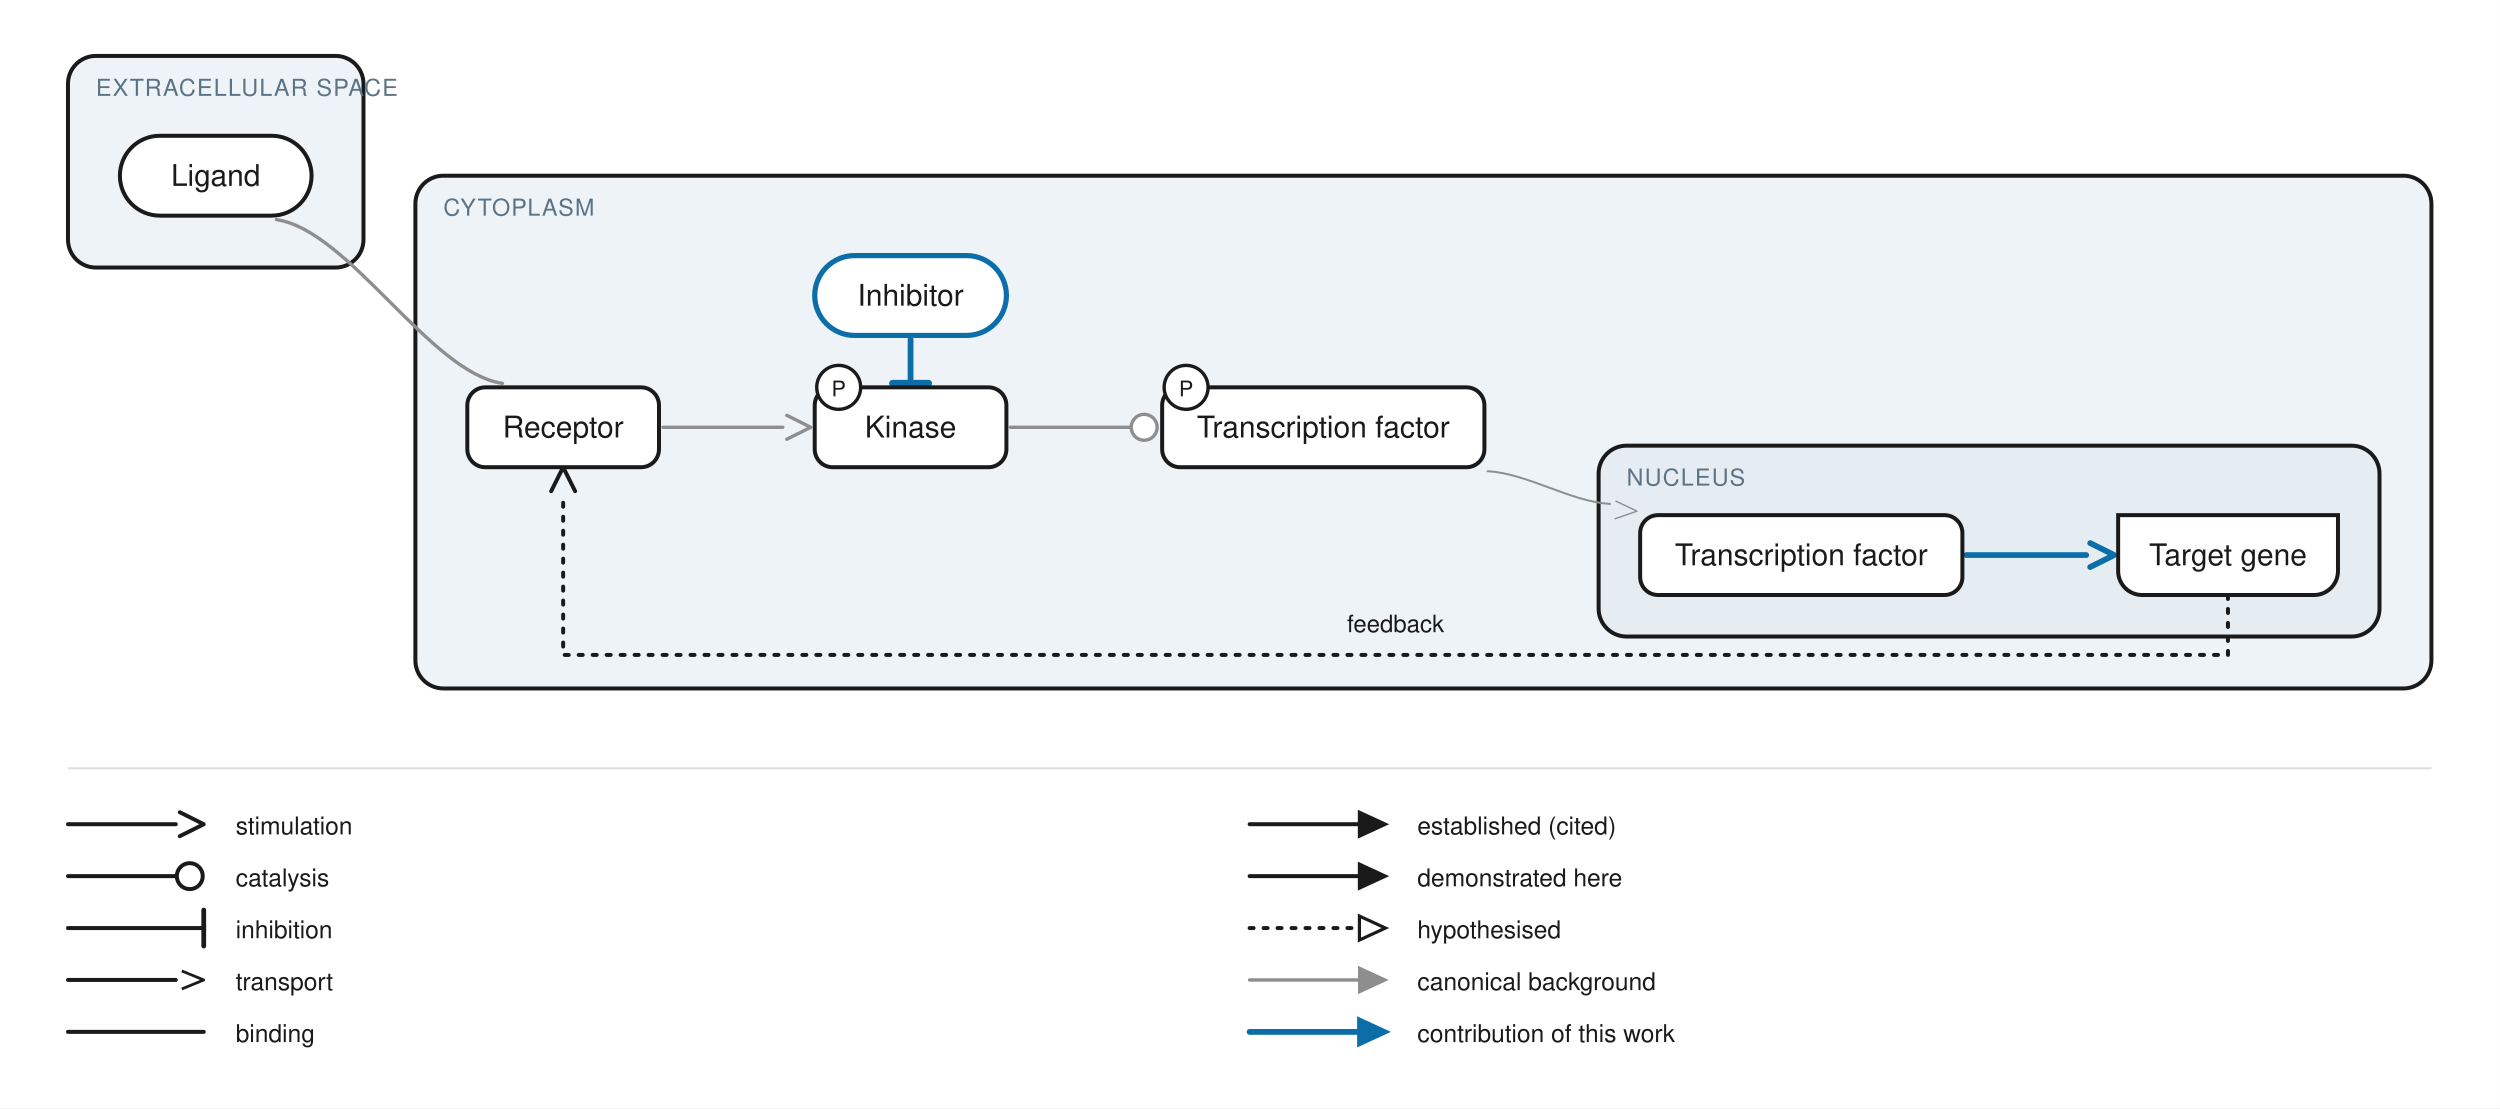
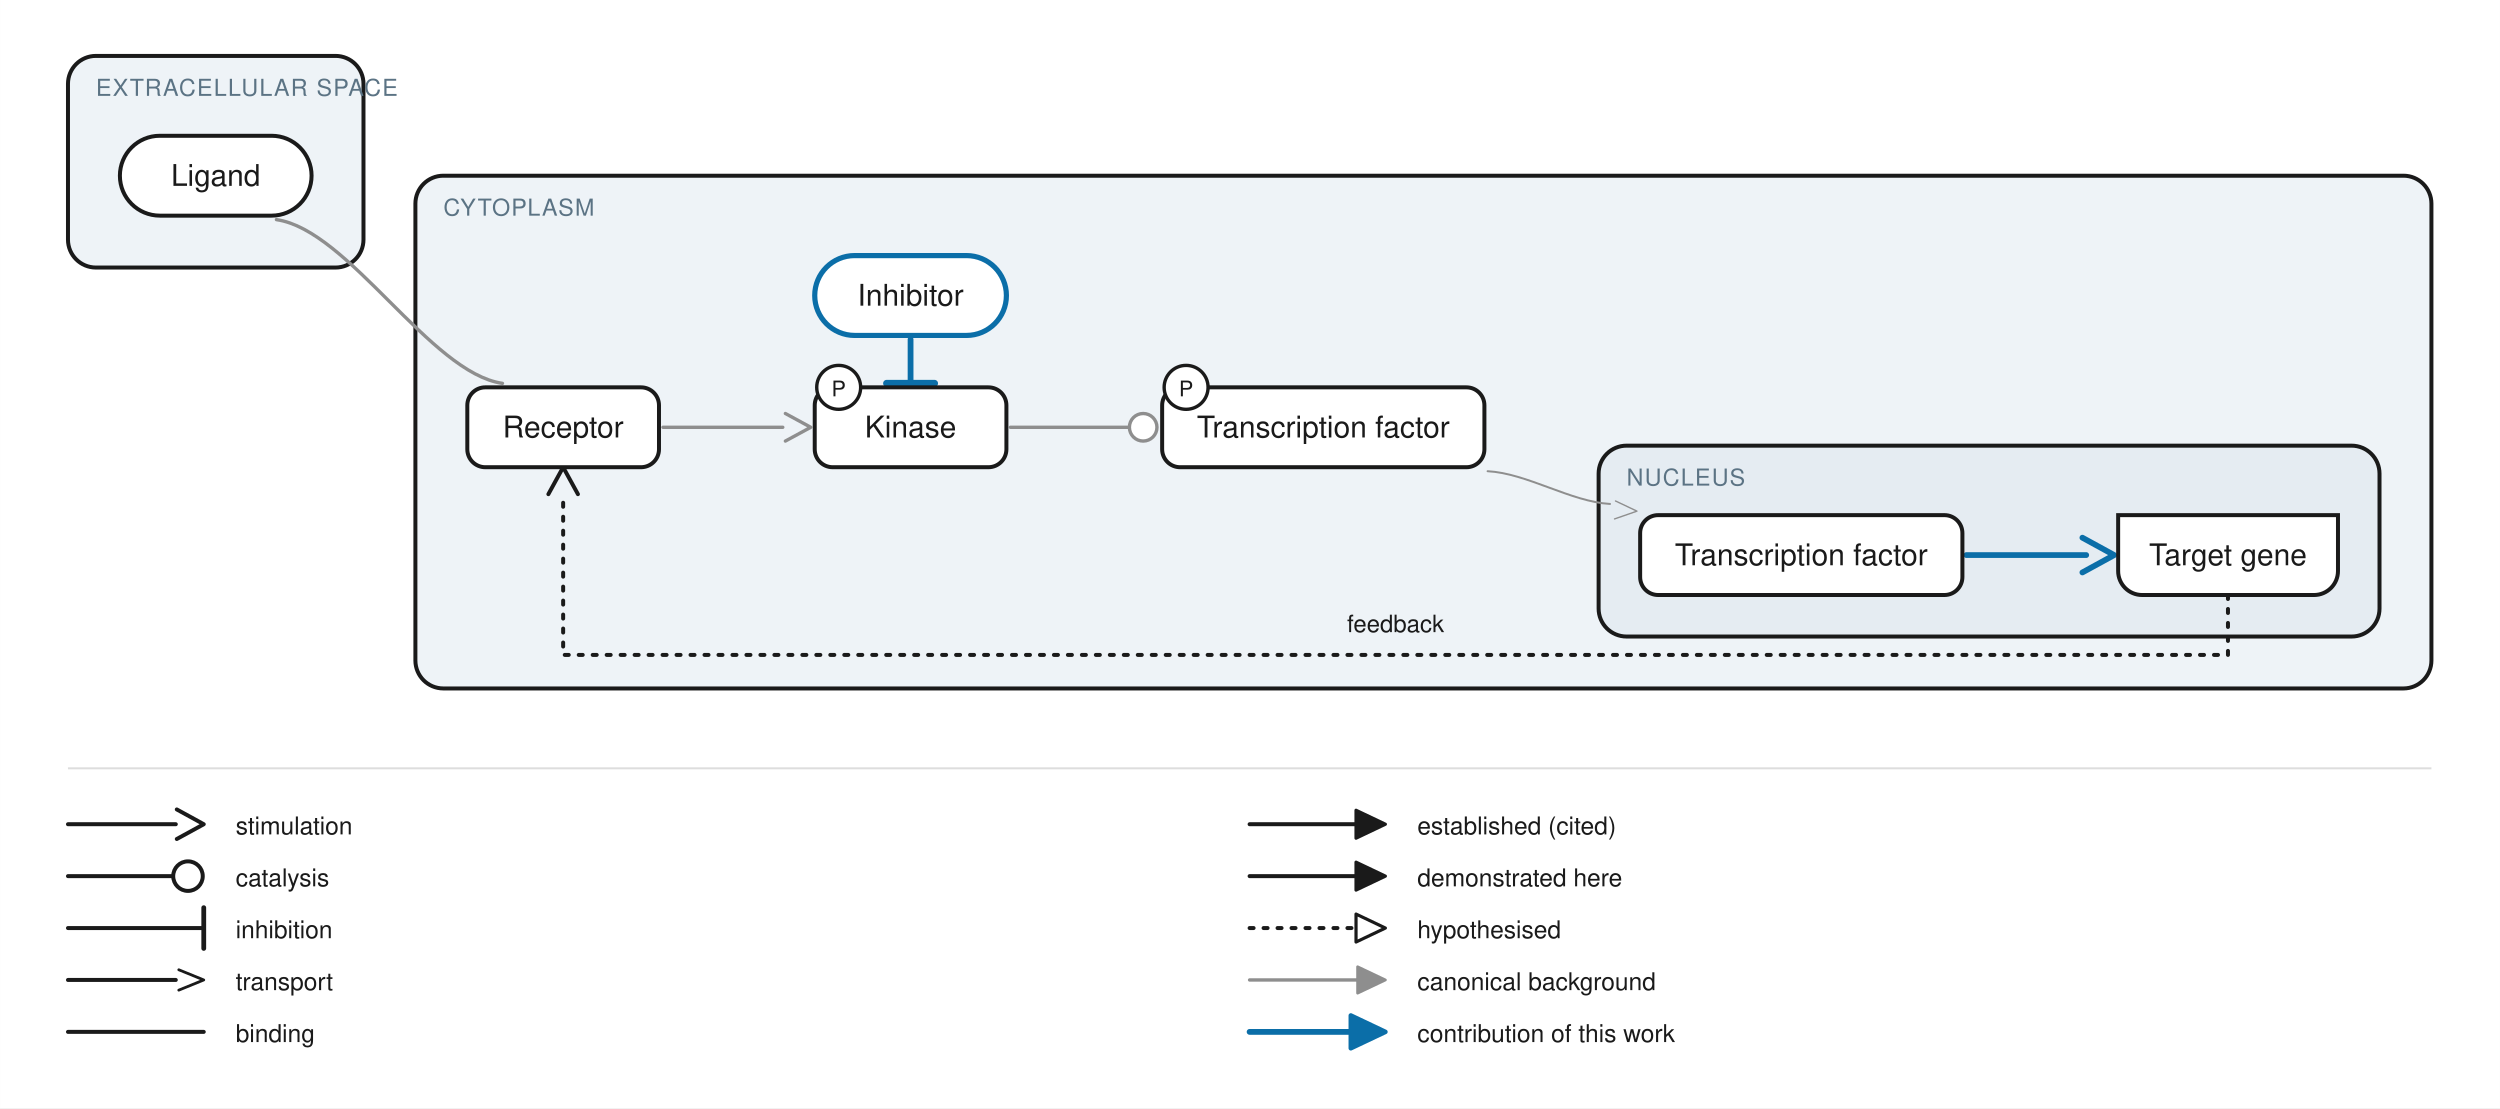
<svg xmlns="http://www.w3.org/2000/svg" viewBox="0 0 1252 555" width="178.0mm" height="78.9mm" font-family="Helvetica, Arial, sans-serif">
  <rect x="0" y="0" width="1252" height="555" fill="#ffffff" />
  <rect x="34.0" y="28.0" width="148.0" height="106.0" rx="14" fill="#eef3f7" stroke="#1a1a1a" stroke-width="2.0" />
  <text x="48.0" y="48.0" font-size="11.7" fill="#5b7384" letter-spacing="0.6">EXTRACELLULAR SPACE</text>
  <rect x="208.0" y="88.0" width="1009.7" height="256.8" rx="14" fill="#eef3f7" stroke="#1a1a1a" stroke-width="2.0" />
  <text x="222.0" y="108.0" font-size="11.7" fill="#5b7384" letter-spacing="0.6">CYTOPLASM</text>
  <rect x="800.6" y="223.2" width="391.1" height="95.6" rx="14" fill="#e5ecf2" stroke="#1a1a1a" stroke-width="2.0" />
  <text x="814.6" y="243.2" font-size="11.7" fill="#5b7384" letter-spacing="0.6">NUCLEUS</text>
  <path d="M138.4,110.0 C174.6,115.2 215.4,186.8 251.6,192.0" fill="none" stroke="#8e8e8e" stroke-width="1.7" stroke-linecap="round" stroke-linejoin="round" />
  <path d="M332.0,214.0 C351.2,214.0 372.8,214.0 392.0,214.0" fill="none" stroke="#8e8e8e" stroke-width="1.7" stroke-linecap="round" stroke-linejoin="round" />
  <g transform="translate(406.0,214.0) rotate(0.0)">
-     <path d="M-12,-6 L0,0 L-12,6" fill="none" stroke="#8e8e8e" stroke-width="1.7" stroke-linejoin="round" stroke-linecap="round" />
+     <path d="M-12.7,-6.9 L0,0 L-12.7,6.9" fill="none" stroke="#8e8e8e" stroke-width="1.7" stroke-linejoin="round" stroke-linecap="round" />
  </g>
  <path d="M506.0,214.0 C525.5,214.0 547.5,214.0 567.0,214.0" fill="none" stroke="#8e8e8e" stroke-width="1.7" stroke-linecap="round" stroke-linejoin="round" />
  <g transform="translate(580.0,214.0) rotate(0.0)">
-     <circle cx="-7" cy="0" r="6.5" fill="#ffffff" stroke="#8e8e8e" stroke-width="1.7" />
+     <circle cx="-7.5" cy="0" r="6.9" fill="#ffffff" stroke="#8e8e8e" stroke-width="1.7" />
  </g>
  <path d="M745.0,236.0 C764.6,237.0 786.7,251.3 806.3,252.4" fill="none" stroke="#8e8e8e" stroke-width="1.0" stroke-linecap="round" stroke-linejoin="round" />
  <g transform="translate(819.8,256.0) rotate(3.1)">
-     <path d="M-11,-4.5 L0,0 L-11,4.5" fill="none" stroke="#8e8e8e" stroke-width="0.7" stroke-linejoin="round" />
+     <path d="M-11.0,-4.5 L0,0 L-11.0,4.5" fill="none" stroke="#8e8e8e" stroke-width="0.7" stroke-linejoin="round" stroke-linecap="round" />
  </g>
  <path d="M984.8,278.0 C1004.0,278.0 1025.6,278.0 1044.8,278.0" fill="none" stroke="#0b6ea8" stroke-width="2.9" stroke-linecap="round" stroke-linejoin="round" />
  <g transform="translate(1058.8,278.0) rotate(0.0)">
-     <path d="M-12,-6 L0,0 L-12,6" fill="none" stroke="#0b6ea8" stroke-width="2.9" stroke-linejoin="round" stroke-linecap="round" />
+     <path d="M-15.9,-8.7 L0,0 L-15.9,8.7" fill="none" stroke="#0b6ea8" stroke-width="2.9" stroke-linejoin="round" stroke-linecap="round" />
  </g>
-   <path d="M456.0,170.0 C456.0,171.3 456.0,189.7 456.0,191.0" fill="none" stroke="#0b6ea8" stroke-width="2.9" stroke-linecap="round" stroke-linejoin="round" />
+   <path d="M456.0,170.0 C456.0,176.7 456.0,184.3 456.0,191.0" fill="none" stroke="#0b6ea8" stroke-width="2.9" stroke-linecap="round" stroke-linejoin="round" />
  <g transform="translate(456.0,192.0) rotate(90.0)">
-     <path d="M0,-9 L0,9" stroke="#0b6ea8" stroke-width="3.5" stroke-linecap="round" />
+     <path d="M0,-12.0 L0,12.0" stroke="#0b6ea8" stroke-width="3.5" stroke-linecap="round" />
  </g>
  <path d="M1115.8,298.0 L1115.8,328.0 L282.0,328.0 L282.0,248.0" fill="none" stroke="#1a1a1a" stroke-width="2.0" stroke-dasharray="2 5" stroke-linecap="round" stroke-linejoin="round" />
  <g transform="translate(282.0,234.0) rotate(-90.0)">
-     <path d="M-12,-6 L0,0 L-12,6" fill="none" stroke="#1a1a1a" stroke-width="2.0" stroke-linejoin="round" stroke-linecap="round" />
+     <path d="M-13.5,-7.4 L0,0 L-13.5,7.4" fill="none" stroke="#1a1a1a" stroke-width="2.0" stroke-linejoin="round" stroke-linecap="round" />
  </g>
  <text x="698.9" y="316.6" font-size="12.0" text-anchor="middle" fill="#1a1a1a">feedback</text>
  <rect x="60.0" y="68.0" width="96.0" height="40.0" rx="20.0" fill="#ffffff" stroke="#1a1a1a" stroke-width="2.0" />
  <text x="108.0" y="93.1" font-size="15.0" text-anchor="middle" fill="#1a1a1a">Ligand</text>
  <rect x="234.0" y="194.0" width="96.0" height="40.0" rx="9" fill="#ffffff" stroke="#1a1a1a" stroke-width="2.0" />
  <text x="282.0" y="219.1" font-size="15.0" text-anchor="middle" fill="#1a1a1a">Receptor</text>
  <rect x="408.0" y="194.0" width="96.0" height="40.0" rx="9" fill="#ffffff" stroke="#1a1a1a" stroke-width="2.0" />
  <text x="456.0" y="219.1" font-size="15.0" text-anchor="middle" fill="#1a1a1a">Kinase</text>
  <circle cx="420.0" cy="194.0" r="11" fill="#ffffff" stroke="#1a1a1a" stroke-width="1.7" />
  <text x="420.0" y="198.5" font-size="10.8" text-anchor="middle" fill="#1a1a1a">P</text>
  <rect x="582.0" y="194.0" width="161.4" height="40.0" rx="9" fill="#ffffff" stroke="#1a1a1a" stroke-width="2.0" />
  <text x="662.7" y="219.1" font-size="15.0" text-anchor="middle" fill="#1a1a1a">Transcription factor</text>
  <circle cx="594.0" cy="194.0" r="11" fill="#ffffff" stroke="#1a1a1a" stroke-width="1.7" />
  <text x="594.0" y="198.5" font-size="10.8" text-anchor="middle" fill="#1a1a1a">P</text>
  <rect x="821.4" y="258.0" width="161.4" height="40.0" rx="9" fill="#ffffff" stroke="#1a1a1a" stroke-width="2.0" />
  <text x="902.1" y="283.1" font-size="15.0" text-anchor="middle" fill="#1a1a1a">Transcription factor</text>
  <path d="M1060.8,258.0 h110.1 v28.0 a12,12 0 0 1 -12,12 h-86.1 a12,12 0 0 1 -12,-12 z" fill="#ffffff" stroke="#1a1a1a" stroke-width="2.0" />
  <text x="1115.8" y="283.1" font-size="15.0" text-anchor="middle" fill="#1a1a1a">Target gene</text>
  <rect x="408.0" y="128.0" width="96.0" height="40.0" rx="20.0" fill="#ffffff" stroke="#0b6ea8" stroke-width="2.6" />
  <text x="456.0" y="153.1" font-size="15.0" text-anchor="middle" fill="#1a1a1a">Inhibitor</text>
  <line x1="34.0" y1="384.8" x2="1217.7" y2="384.8" stroke="#dddddd" stroke-width="1" />
  <line x1="34.0" y1="412.8" x2="88.0" y2="412.8" stroke="#1a1a1a" stroke-width="2.0" stroke-linecap="round" />
  <g transform="translate(102.0,412.8) rotate(0.0)">
-     <path d="M-12,-6 L0,0 L-12,6" fill="none" stroke="#1a1a1a" stroke-width="2.0" stroke-linejoin="round" stroke-linecap="round" />
+     <path d="M-13.5,-7.4 L0,0 L-13.5,7.4" fill="none" stroke="#1a1a1a" stroke-width="2.0" stroke-linejoin="round" stroke-linecap="round" />
  </g>
  <text x="118.0" y="417.9" font-size="12.3" fill="#1a1a1a">stimulation</text>
  <line x1="34.0" y1="438.8" x2="89.0" y2="438.8" stroke="#1a1a1a" stroke-width="2.0" stroke-linecap="round" />
  <g transform="translate(102.0,438.8) rotate(0.0)">
-     <circle cx="-7" cy="0" r="6.5" fill="#ffffff" stroke="#1a1a1a" stroke-width="2.0" />
+     <circle cx="-7.9" cy="0" r="7.4" fill="#ffffff" stroke="#1a1a1a" stroke-width="2.0" />
  </g>
  <text x="118.0" y="443.9" font-size="12.3" fill="#1a1a1a">catalysis</text>
  <line x1="34.0" y1="464.8" x2="101.0" y2="464.8" stroke="#1a1a1a" stroke-width="2.0" stroke-linecap="round" />
  <g transform="translate(102.0,464.8) rotate(0.0)">
-     <path d="M0,-9 L0,9" stroke="#1a1a1a" stroke-width="2.4" stroke-linecap="round" />
+     <path d="M0,-10.2 L0,10.2" stroke="#1a1a1a" stroke-width="2.4" stroke-linecap="round" />
  </g>
  <text x="118.0" y="469.9" font-size="12.3" fill="#1a1a1a">inhibition</text>
  <line x1="34.0" y1="490.8" x2="88.0" y2="490.8" stroke="#1a1a1a" stroke-width="2.0" stroke-linecap="round" />
  <g transform="translate(102.0,490.8) rotate(0.0)">
-     <path d="M-11,-4.5 L0,0 L-11,4.5" fill="none" stroke="#1a1a1a" stroke-width="1.4" stroke-linejoin="round" />
+     <path d="M-12.5,-5.1 L0,0 L-12.5,5.1" fill="none" stroke="#1a1a1a" stroke-width="1.4" stroke-linejoin="round" stroke-linecap="round" />
  </g>
  <text x="118.0" y="495.9" font-size="12.3" fill="#1a1a1a">transport</text>
  <line x1="34.0" y1="516.8" x2="102.0" y2="516.8" stroke="#1a1a1a" stroke-width="2.0" stroke-linecap="round" />
  <text x="118.0" y="521.9" font-size="12.3" fill="#1a1a1a">binding</text>
  <line x1="625.8" y1="412.8" x2="679.8" y2="412.8" stroke="#1a1a1a" stroke-width="2.0" stroke-linecap="round" />
  <g transform="translate(693.8,412.8) rotate(0.0)">
-     <path d="M0,0 L-13,-6 L-13,6 Z" fill="#1a1a1a" stroke="#1a1a1a" stroke-width="1.6" />
+     <path d="M0,0 L-14.7,-7.0 L-14.7,7.0 Z" fill="#1a1a1a" stroke="#1a1a1a" stroke-width="1.6" stroke-linejoin="round" />
  </g>
  <text x="709.8" y="417.9" font-size="12.3" fill="#1a1a1a">established (cited)</text>
  <line x1="625.8" y1="438.8" x2="679.8" y2="438.8" stroke="#1a1a1a" stroke-width="2.0" stroke-linecap="round" />
  <g transform="translate(693.8,438.8) rotate(0.0)">
-     <path d="M0,0 L-13,-6 L-13,6 Z" fill="#1a1a1a" stroke="#1a1a1a" stroke-width="1.6" />
+     <path d="M0,0 L-14.7,-7.0 L-14.7,7.0 Z" fill="#1a1a1a" stroke="#1a1a1a" stroke-width="1.6" stroke-linejoin="round" />
  </g>
  <text x="709.8" y="443.9" font-size="12.3" fill="#1a1a1a">demonstrated here</text>
  <line x1="625.8" y1="464.8" x2="679.8" y2="464.8" stroke="#1a1a1a" stroke-width="2.0" stroke-dasharray="2 5" stroke-linecap="round" />
  <g transform="translate(693.8,464.8) rotate(0.0)">
-     <path d="M0,0 L-13,-6 L-13,6 Z" fill="#ffffff" stroke="#1a1a1a" stroke-width="1.6" />
+     <path d="M0,0 L-14.7,-7.0 L-14.7,7.0 Z" fill="#ffffff" stroke="#1a1a1a" stroke-width="1.6" stroke-linejoin="round" />
  </g>
  <text x="709.8" y="469.9" font-size="12.3" fill="#1a1a1a">hypothesised</text>
  <line x1="625.8" y1="490.8" x2="679.8" y2="490.8" stroke="#8e8e8e" stroke-width="1.7" stroke-linecap="round" />
  <g transform="translate(693.8,490.8) rotate(0.0)">
-     <path d="M0,0 L-13,-6 L-13,6 Z" fill="#8e8e8e" stroke="#8e8e8e" stroke-width="1.4" />
+     <path d="M0,0 L-13.9,-6.6 L-13.9,6.6 Z" fill="#8e8e8e" stroke="#8e8e8e" stroke-width="1.4" stroke-linejoin="round" />
  </g>
  <text x="709.8" y="495.9" font-size="12.3" fill="#1a1a1a">canonical background</text>
  <line x1="625.8" y1="516.8" x2="679.8" y2="516.8" stroke="#0b6ea8" stroke-width="2.9" stroke-linecap="round" />
  <g transform="translate(693.8,516.8) rotate(0.0)">
-     <path d="M0,0 L-13,-6 L-13,6 Z" fill="#0b6ea8" stroke="#0b6ea8" stroke-width="2.3" />
+     <path d="M0,0 L-17.3,-8.2 L-17.3,8.2 Z" fill="#0b6ea8" stroke="#0b6ea8" stroke-width="2.3" stroke-linejoin="round" />
  </g>
  <text x="709.8" y="521.9" font-size="12.3" fill="#1a1a1a">contribution of this work</text>
</svg>
